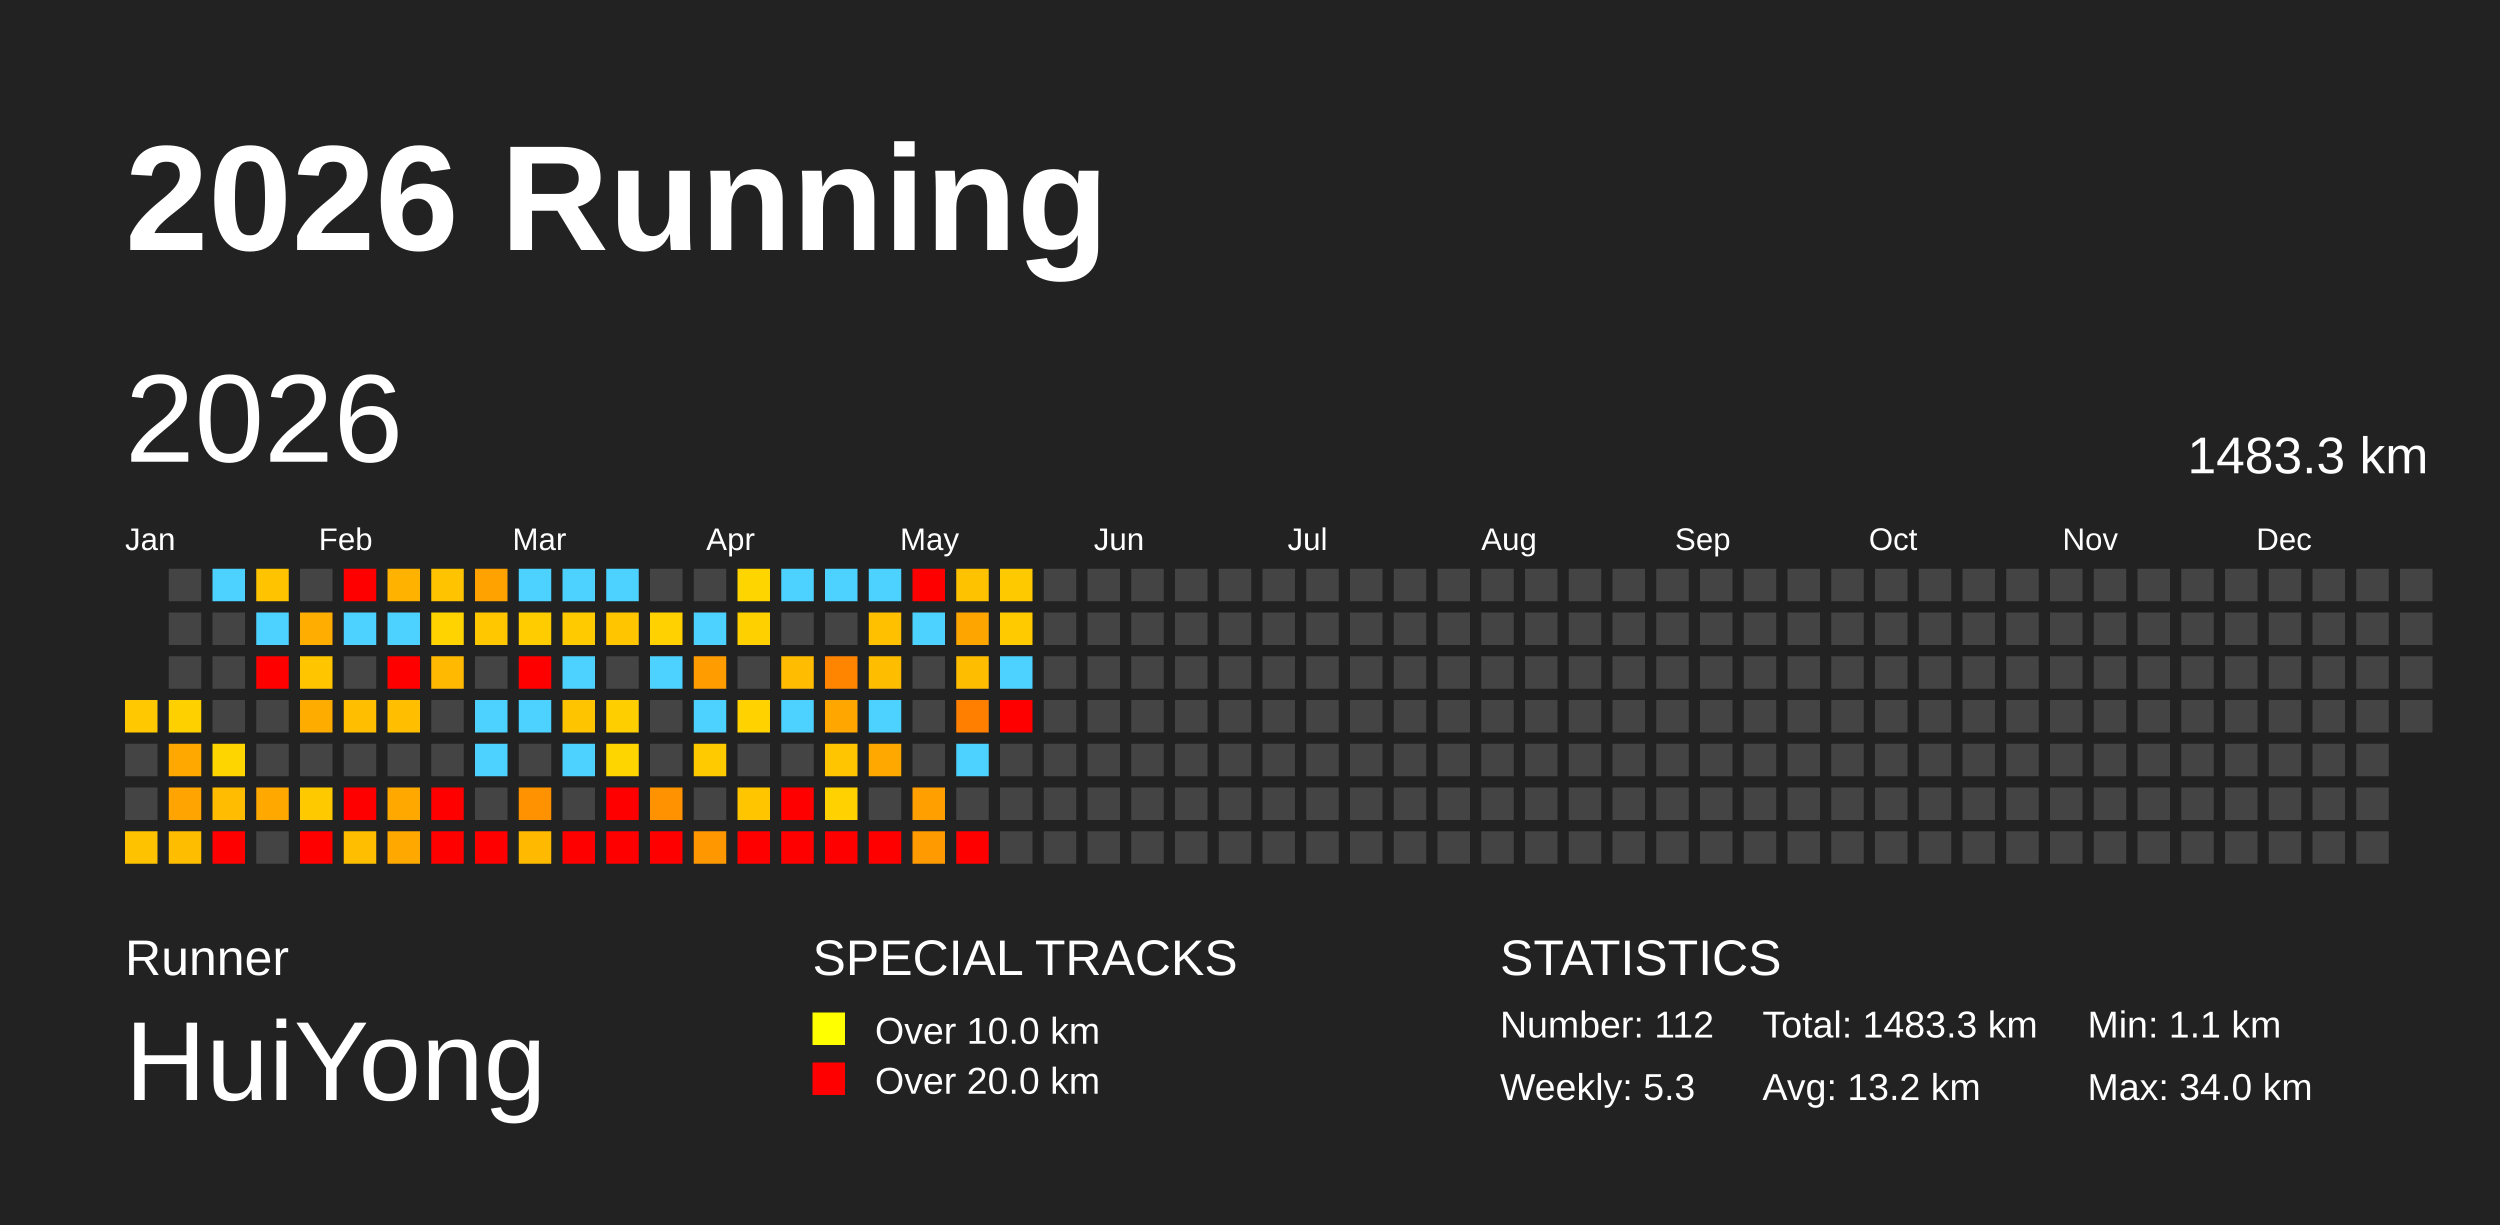
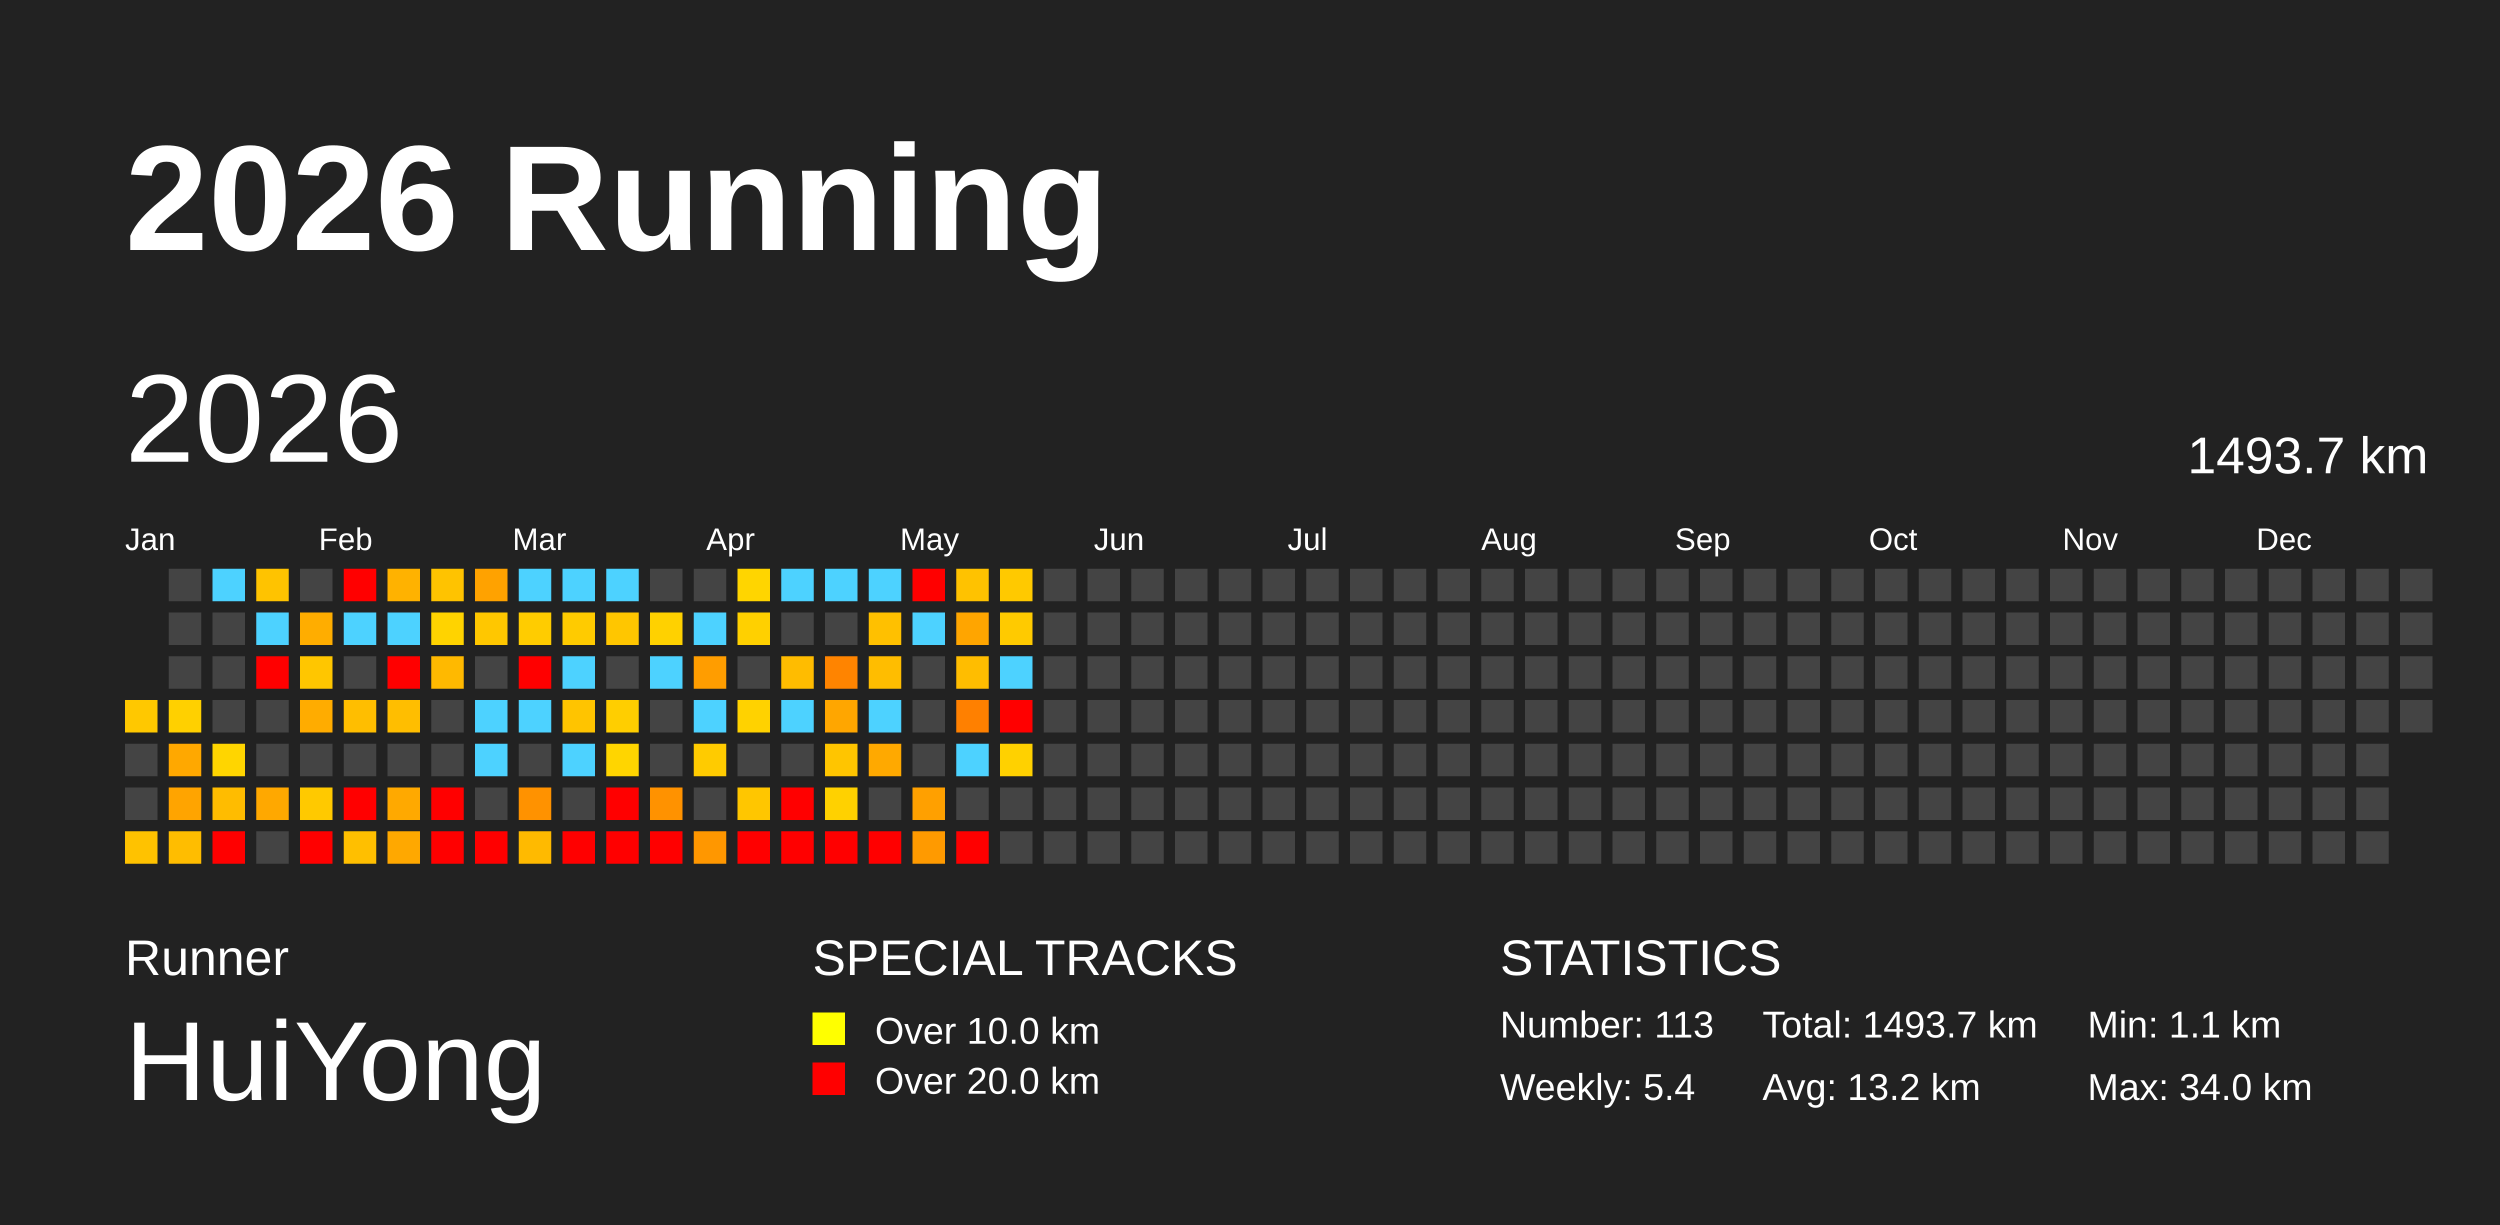
<svg xmlns="http://www.w3.org/2000/svg" baseProfile="full" height="98mm" version="1.1" viewBox="0,0,200,98" width="200mm">
  <defs />
  <rect fill="#222222" height="98" width="200" x="0" y="0" />
  <text fill="#FFFFFF" style="font-size:12px; font-family:Arial; font-weight:bold;" x="10" y="20">2026 Running</text>
  <text fill="#FFFFFF" style="font-size:4px; font-family:Arial" x="10" y="78">Runner</text>
  <text fill="#FFFFFF" style="font-size:9px; font-family:Arial" x="10" y="88">HuiYong</text>
  <text fill="#FFFFFF" style="font-size:4px; font-family:Arial" x="65" y="78">SPECIAL TRACKS</text>
  <rect fill="yellow" height="2.6" width="2.6" x="65" y="81" />
  <text fill="#FFFFFF" style="font-size:3px; font-family:Arial" x="70" y="83.5">Over 10.0 km</text>
  <rect fill="red" height="2.6" width="2.6" x="65" y="85" />
  <text fill="#FFFFFF" style="font-size:3px; font-family:Arial" x="70" y="87.5">Over 20.0 km</text>
  <text fill="#FFFFFF" style="font-size:4px; font-family:Arial" x="120" y="78">STATISTICS</text>
-   <text fill="#FFFFFF" style="font-size:3px; font-family:Arial" x="120" y="83">Number: 112</text>
-   <text fill="#FFFFFF" style="font-size:3px; font-family:Arial" x="120" y="88">Weekly: 5.3</text>
-   <text fill="#FFFFFF" style="font-size:3px; font-family:Arial" x="141" y="83">Total: 1483.3 km</text>
+   <text fill="#FFFFFF" style="font-size:3px; font-family:Arial" x="120" y="83">Number: 113</text>
+   <text fill="#FFFFFF" style="font-size:3px; font-family:Arial" x="120" y="88">Weekly: 5.4</text>
+   <text fill="#FFFFFF" style="font-size:3px; font-family:Arial" x="141" y="83">Total: 1493.7 km</text>
  <text fill="#FFFFFF" style="font-size:3px; font-family:Arial" x="141" y="88">Avg: 13.2 km</text>
  <text fill="#FFFFFF" style="font-size:3px; font-family:Arial" x="167" y="83">Min: 1.1 km</text>
  <text fill="#FFFFFF" style="font-size:3px; font-family:Arial" x="167" y="88">Max: 34.0 km</text>
  <text dominant-baseline="hanging" fill="#FFFFFF" style="font-size:10.0px; font-family:Arial;" x="10" y="30">2026</text>
-   <text dominant-baseline="hanging" fill="#FFFFFF" style="font-size:4.125px; font-family:Arial;" x="175" y="35">1483.3 km</text>
+   <text dominant-baseline="hanging" fill="#FFFFFF" style="font-size:4.125px; font-family:Arial;" x="175" y="35">1493.7 km</text>
  <text fill="#FFFFFF" style="font-size:2.5px; font-family:Arial" x="10.0" y="44">Jan</text>
  <text fill="#FFFFFF" style="font-size:2.5px; font-family:Arial" x="25.5" y="44">Feb</text>
  <text fill="#FFFFFF" style="font-size:2.5px; font-family:Arial" x="41.0" y="44">Mar</text>
  <text fill="#FFFFFF" style="font-size:2.5px; font-family:Arial" x="56.5" y="44">Apr</text>
  <text fill="#FFFFFF" style="font-size:2.5px; font-family:Arial" x="72.0" y="44">May</text>
  <text fill="#FFFFFF" style="font-size:2.5px; font-family:Arial" x="87.5" y="44">Jun</text>
  <text fill="#FFFFFF" style="font-size:2.5px; font-family:Arial" x="103.0" y="44">Jul</text>
  <text fill="#FFFFFF" style="font-size:2.5px; font-family:Arial" x="118.5" y="44">Aug</text>
  <text fill="#FFFFFF" style="font-size:2.5px; font-family:Arial" x="134.0" y="44">Sep</text>
  <text fill="#FFFFFF" style="font-size:2.5px; font-family:Arial" x="149.5" y="44">Oct</text>
  <text fill="#FFFFFF" style="font-size:2.5px; font-family:Arial" x="165.0" y="44">Nov</text>
  <text fill="#FFFFFF" style="font-size:2.5px; font-family:Arial" x="180.5" y="44">Dec</text>
  <rect fill="#ffc800" height="2.6" width="2.6" x="10.0" y="56.0" />
  <rect fill="#444444" height="2.6" width="2.6" x="10.0" y="59.5" />
  <rect fill="#444444" height="2.6" width="2.6" x="10.0" y="63.0" />
  <rect fill="#ffc200" height="2.6" width="2.6" x="10.0" y="66.5" />
  <rect fill="#444444" height="2.6" width="2.6" x="13.5" y="45.5" />
  <rect fill="#444444" height="2.6" width="2.6" x="13.5" y="49.0" />
  <rect fill="#444444" height="2.6" width="2.6" x="13.5" y="52.5" />
  <rect fill="#ffd000" height="2.6" width="2.6" x="13.5" y="56.0" />
  <rect fill="#ffa800" height="2.6" width="2.6" x="13.5" y="59.5" />
  <rect fill="#ffa400" height="2.6" width="2.6" x="13.5" y="63.0" />
  <rect fill="#ffbd00" height="2.6" width="2.6" x="13.5" y="66.5" />
  <rect fill="#4dd2ff" height="2.6" width="2.6" x="17.0" y="45.5" />
  <rect fill="#444444" height="2.6" width="2.6" x="17.0" y="49.0" />
  <rect fill="#444444" height="2.6" width="2.6" x="17.0" y="52.5" />
  <rect fill="#444444" height="2.6" width="2.6" x="17.0" y="56.0" />
  <rect fill="#ffd500" height="2.6" width="2.6" x="17.0" y="59.5" />
  <rect fill="#ffbc00" height="2.6" width="2.6" x="17.0" y="63.0" />
  <rect fill="red" height="2.6" width="2.6" x="17.0" y="66.5" />
  <rect fill="#ffc300" height="2.6" width="2.6" x="20.5" y="45.5" />
  <rect fill="#4dd2ff" height="2.6" width="2.6" x="20.5" y="49.0" />
  <rect fill="red" height="2.6" width="2.6" x="20.5" y="52.5" />
  <rect fill="#444444" height="2.6" width="2.6" x="20.5" y="56.0" />
  <rect fill="#444444" height="2.6" width="2.6" x="20.5" y="59.5" />
  <rect fill="#ffa800" height="2.6" width="2.6" x="20.5" y="63.0" />
  <rect fill="#444444" height="2.6" width="2.6" x="20.5" y="66.5" />
  <rect fill="#444444" height="2.6" width="2.6" x="24.0" y="45.5" />
  <rect fill="#ffad00" height="2.6" width="2.6" x="24.0" y="49.0" />
  <rect fill="#ffc600" height="2.6" width="2.6" x="24.0" y="52.5" />
  <rect fill="#ffac00" height="2.6" width="2.6" x="24.0" y="56.0" />
  <rect fill="#444444" height="2.6" width="2.6" x="24.0" y="59.5" />
  <rect fill="#ffc900" height="2.6" width="2.6" x="24.0" y="63.0" />
  <rect fill="red" height="2.6" width="2.6" x="24.0" y="66.5" />
  <rect fill="red" height="2.6" width="2.6" x="27.5" y="45.5" />
  <rect fill="#4dd2ff" height="2.6" width="2.6" x="27.5" y="49.0" />
  <rect fill="#444444" height="2.6" width="2.6" x="27.5" y="52.5" />
  <rect fill="#ffbe00" height="2.6" width="2.6" x="27.5" y="56.0" />
  <rect fill="#444444" height="2.6" width="2.6" x="27.5" y="59.5" />
  <rect fill="red" height="2.6" width="2.6" x="27.5" y="63.0" />
  <rect fill="#ffbf00" height="2.6" width="2.6" x="27.5" y="66.5" />
  <rect fill="#ffb200" height="2.6" width="2.6" x="31.0" y="45.5" />
  <rect fill="#4dd2ff" height="2.6" width="2.6" x="31.0" y="49.0" />
  <rect fill="red" height="2.6" width="2.6" x="31.0" y="52.5" />
  <rect fill="#ffbe00" height="2.6" width="2.6" x="31.0" y="56.0" />
  <rect fill="#444444" height="2.6" width="2.6" x="31.0" y="59.5" />
  <rect fill="#ffa900" height="2.6" width="2.6" x="31.0" y="63.0" />
  <rect fill="#ffa800" height="2.6" width="2.6" x="31.0" y="66.5" />
  <rect fill="#ffc300" height="2.6" width="2.6" x="34.5" y="45.5" />
  <rect fill="#ffd300" height="2.6" width="2.6" x="34.5" y="49.0" />
  <rect fill="#ffb900" height="2.6" width="2.6" x="34.5" y="52.5" />
  <rect fill="#444444" height="2.6" width="2.6" x="34.5" y="56.0" />
  <rect fill="#444444" height="2.6" width="2.6" x="34.5" y="59.5" />
  <rect fill="red" height="2.6" width="2.6" x="34.5" y="63.0" />
  <rect fill="red" height="2.6" width="2.6" x="34.5" y="66.5" />
  <rect fill="#ffa200" height="2.6" width="2.6" x="38.0" y="45.5" />
  <rect fill="#ffc700" height="2.6" width="2.6" x="38.0" y="49.0" />
  <rect fill="#444444" height="2.6" width="2.6" x="38.0" y="52.5" />
  <rect fill="#4dd2ff" height="2.6" width="2.6" x="38.0" y="56.0" />
  <rect fill="#4dd2ff" height="2.6" width="2.6" x="38.0" y="59.5" />
  <rect fill="#444444" height="2.6" width="2.6" x="38.0" y="63.0" />
  <rect fill="red" height="2.6" width="2.6" x="38.0" y="66.5" />
  <rect fill="#4dd2ff" height="2.6" width="2.6" x="41.5" y="45.5" />
  <rect fill="#ffcc00" height="2.6" width="2.6" x="41.5" y="49.0" />
  <rect fill="red" height="2.6" width="2.6" x="41.5" y="52.5" />
  <rect fill="#4dd2ff" height="2.6" width="2.6" x="41.5" y="56.0" />
  <rect fill="#444444" height="2.6" width="2.6" x="41.5" y="59.5" />
  <rect fill="#ff9200" height="2.6" width="2.6" x="41.5" y="63.0" />
  <rect fill="#ffba00" height="2.6" width="2.6" x="41.5" y="66.5" />
  <rect fill="#4dd2ff" height="2.6" width="2.6" x="45.0" y="45.5" />
  <rect fill="#ffcb00" height="2.6" width="2.6" x="45.0" y="49.0" />
  <rect fill="#4dd2ff" height="2.6" width="2.6" x="45.0" y="52.5" />
  <rect fill="#ffc400" height="2.6" width="2.6" x="45.0" y="56.0" />
  <rect fill="#4dd2ff" height="2.6" width="2.6" x="45.0" y="59.5" />
  <rect fill="#444444" height="2.6" width="2.6" x="45.0" y="63.0" />
  <rect fill="red" height="2.6" width="2.6" x="45.0" y="66.5" />
  <rect fill="#4dd2ff" height="2.6" width="2.6" x="48.5" y="45.5" />
  <rect fill="#ffc600" height="2.6" width="2.6" x="48.5" y="49.0" />
  <rect fill="#444444" height="2.6" width="2.6" x="48.5" y="52.5" />
  <rect fill="#ffce00" height="2.6" width="2.6" x="48.5" y="56.0" />
  <rect fill="#ffd500" height="2.6" width="2.6" x="48.5" y="59.5" />
  <rect fill="red" height="2.6" width="2.6" x="48.5" y="63.0" />
  <rect fill="red" height="2.6" width="2.6" x="48.5" y="66.5" />
  <rect fill="#444444" height="2.6" width="2.6" x="52.0" y="45.5" />
  <rect fill="#ffd100" height="2.6" width="2.6" x="52.0" y="49.0" />
  <rect fill="#4dd2ff" height="2.6" width="2.6" x="52.0" y="52.5" />
  <rect fill="#444444" height="2.6" width="2.6" x="52.0" y="56.0" />
  <rect fill="#444444" height="2.6" width="2.6" x="52.0" y="59.5" />
  <rect fill="#ff9200" height="2.6" width="2.6" x="52.0" y="63.0" />
  <rect fill="red" height="2.6" width="2.6" x="52.0" y="66.5" />
  <rect fill="#444444" height="2.6" width="2.6" x="55.5" y="45.5" />
  <rect fill="#4dd2ff" height="2.6" width="2.6" x="55.5" y="49.0" />
  <rect fill="#ff9d00" height="2.6" width="2.6" x="55.5" y="52.5" />
  <rect fill="#4dd2ff" height="2.6" width="2.6" x="55.5" y="56.0" />
  <rect fill="#ffcb00" height="2.6" width="2.6" x="55.5" y="59.5" />
  <rect fill="#444444" height="2.6" width="2.6" x="55.5" y="63.0" />
  <rect fill="#ff9700" height="2.6" width="2.6" x="55.5" y="66.5" />
  <rect fill="#ffd500" height="2.6" width="2.6" x="59.0" y="45.5" />
  <rect fill="#ffd000" height="2.6" width="2.6" x="59.0" y="49.0" />
  <rect fill="#444444" height="2.6" width="2.6" x="59.0" y="52.5" />
  <rect fill="#ffd200" height="2.6" width="2.6" x="59.0" y="56.0" />
  <rect fill="#444444" height="2.6" width="2.6" x="59.0" y="59.5" />
  <rect fill="#ffc600" height="2.6" width="2.6" x="59.0" y="63.0" />
  <rect fill="red" height="2.6" width="2.6" x="59.0" y="66.5" />
  <rect fill="#4dd2ff" height="2.6" width="2.6" x="62.5" y="45.5" />
  <rect fill="#444444" height="2.6" width="2.6" x="62.5" y="49.0" />
  <rect fill="#ffbc00" height="2.6" width="2.6" x="62.5" y="52.5" />
  <rect fill="#4dd2ff" height="2.6" width="2.6" x="62.5" y="56.0" />
  <rect fill="#444444" height="2.6" width="2.6" x="62.5" y="59.5" />
  <rect fill="red" height="2.6" width="2.6" x="62.5" y="63.0" />
  <rect fill="red" height="2.6" width="2.6" x="62.5" y="66.5" />
  <rect fill="#4dd2ff" height="2.6" width="2.6" x="66.0" y="45.5" />
  <rect fill="#444444" height="2.6" width="2.6" x="66.0" y="49.0" />
  <rect fill="#ff8400" height="2.6" width="2.6" x="66.0" y="52.5" />
  <rect fill="#ffa600" height="2.6" width="2.6" x="66.0" y="56.0" />
  <rect fill="#ffc500" height="2.6" width="2.6" x="66.0" y="59.5" />
  <rect fill="#ffd100" height="2.6" width="2.6" x="66.0" y="63.0" />
  <rect fill="red" height="2.6" width="2.6" x="66.0" y="66.5" />
  <rect fill="#4dd2ff" height="2.6" width="2.6" x="69.5" y="45.5" />
  <rect fill="#ffc000" height="2.6" width="2.6" x="69.5" y="49.0" />
  <rect fill="#ffbd00" height="2.6" width="2.6" x="69.5" y="52.5" />
  <rect fill="#4dd2ff" height="2.6" width="2.6" x="69.5" y="56.0" />
  <rect fill="#ffa900" height="2.6" width="2.6" x="69.5" y="59.5" />
  <rect fill="#444444" height="2.6" width="2.6" x="69.5" y="63.0" />
  <rect fill="red" height="2.6" width="2.6" x="69.5" y="66.5" />
  <rect fill="red" height="2.6" width="2.6" x="73.0" y="45.5" />
  <rect fill="#4dd2ff" height="2.6" width="2.6" x="73.0" y="49.0" />
  <rect fill="#444444" height="2.6" width="2.6" x="73.0" y="52.5" />
  <rect fill="#444444" height="2.6" width="2.6" x="73.0" y="56.0" />
  <rect fill="#444444" height="2.6" width="2.6" x="73.0" y="59.5" />
  <rect fill="#ffa000" height="2.6" width="2.6" x="73.0" y="63.0" />
  <rect fill="#ff9a00" height="2.6" width="2.6" x="73.0" y="66.5" />
  <rect fill="#ffc200" height="2.6" width="2.6" x="76.5" y="45.5" />
  <rect fill="#ffa500" height="2.6" width="2.6" x="76.5" y="49.0" />
  <rect fill="#ffbd00" height="2.6" width="2.6" x="76.5" y="52.5" />
  <rect fill="#ff8000" height="2.6" width="2.6" x="76.5" y="56.0" />
  <rect fill="#4dd2ff" height="2.6" width="2.6" x="76.5" y="59.5" />
  <rect fill="#444444" height="2.6" width="2.6" x="76.5" y="63.0" />
  <rect fill="red" height="2.6" width="2.6" x="76.5" y="66.5" />
  <rect fill="#ffc900" height="2.6" width="2.6" x="80.0" y="45.5" />
  <rect fill="#ffca00" height="2.6" width="2.6" x="80.0" y="49.0" />
  <rect fill="#4dd2ff" height="2.6" width="2.6" x="80.0" y="52.5" />
  <rect fill="red" height="2.6" width="2.6" x="80.0" y="56.0" />
-   <rect fill="#444444" height="2.6" width="2.6" x="80.0" y="59.5" />
+   <rect fill="#ffd100" height="2.6" width="2.6" x="80.0" y="59.5" />
  <rect fill="#444444" height="2.6" width="2.6" x="80.0" y="63.0" />
  <rect fill="#444444" height="2.6" width="2.6" x="80.0" y="66.5" />
  <rect fill="#444444" height="2.6" width="2.6" x="83.5" y="45.5" />
  <rect fill="#444444" height="2.6" width="2.6" x="83.5" y="49.0" />
  <rect fill="#444444" height="2.6" width="2.6" x="83.5" y="52.5" />
  <rect fill="#444444" height="2.6" width="2.6" x="83.5" y="56.0" />
  <rect fill="#444444" height="2.6" width="2.6" x="83.5" y="59.5" />
  <rect fill="#444444" height="2.6" width="2.6" x="83.5" y="63.0" />
  <rect fill="#444444" height="2.6" width="2.6" x="83.5" y="66.5" />
  <rect fill="#444444" height="2.6" width="2.6" x="87.0" y="45.5" />
  <rect fill="#444444" height="2.6" width="2.6" x="87.0" y="49.0" />
  <rect fill="#444444" height="2.6" width="2.6" x="87.0" y="52.5" />
  <rect fill="#444444" height="2.6" width="2.6" x="87.0" y="56.0" />
  <rect fill="#444444" height="2.6" width="2.6" x="87.0" y="59.5" />
  <rect fill="#444444" height="2.6" width="2.6" x="87.0" y="63.0" />
  <rect fill="#444444" height="2.6" width="2.6" x="87.0" y="66.5" />
  <rect fill="#444444" height="2.6" width="2.6" x="90.5" y="45.5" />
  <rect fill="#444444" height="2.6" width="2.6" x="90.5" y="49.0" />
  <rect fill="#444444" height="2.6" width="2.6" x="90.5" y="52.5" />
  <rect fill="#444444" height="2.6" width="2.6" x="90.5" y="56.0" />
  <rect fill="#444444" height="2.6" width="2.6" x="90.5" y="59.5" />
  <rect fill="#444444" height="2.6" width="2.6" x="90.5" y="63.0" />
  <rect fill="#444444" height="2.6" width="2.6" x="90.5" y="66.5" />
  <rect fill="#444444" height="2.6" width="2.6" x="94.0" y="45.5" />
  <rect fill="#444444" height="2.6" width="2.6" x="94.0" y="49.0" />
  <rect fill="#444444" height="2.6" width="2.6" x="94.0" y="52.5" />
  <rect fill="#444444" height="2.6" width="2.6" x="94.0" y="56.0" />
  <rect fill="#444444" height="2.6" width="2.6" x="94.0" y="59.5" />
  <rect fill="#444444" height="2.6" width="2.6" x="94.0" y="63.0" />
  <rect fill="#444444" height="2.6" width="2.6" x="94.0" y="66.5" />
  <rect fill="#444444" height="2.6" width="2.6" x="97.5" y="45.5" />
  <rect fill="#444444" height="2.6" width="2.6" x="97.5" y="49.0" />
  <rect fill="#444444" height="2.6" width="2.6" x="97.5" y="52.5" />
  <rect fill="#444444" height="2.6" width="2.6" x="97.5" y="56.0" />
  <rect fill="#444444" height="2.6" width="2.6" x="97.5" y="59.5" />
  <rect fill="#444444" height="2.6" width="2.6" x="97.5" y="63.0" />
  <rect fill="#444444" height="2.6" width="2.6" x="97.5" y="66.5" />
  <rect fill="#444444" height="2.6" width="2.6" x="101.0" y="45.5" />
  <rect fill="#444444" height="2.6" width="2.6" x="101.0" y="49.0" />
  <rect fill="#444444" height="2.6" width="2.6" x="101.0" y="52.5" />
  <rect fill="#444444" height="2.6" width="2.6" x="101.0" y="56.0" />
  <rect fill="#444444" height="2.6" width="2.6" x="101.0" y="59.5" />
  <rect fill="#444444" height="2.6" width="2.6" x="101.0" y="63.0" />
  <rect fill="#444444" height="2.6" width="2.6" x="101.0" y="66.5" />
  <rect fill="#444444" height="2.6" width="2.6" x="104.5" y="45.5" />
  <rect fill="#444444" height="2.6" width="2.6" x="104.5" y="49.0" />
  <rect fill="#444444" height="2.6" width="2.6" x="104.5" y="52.5" />
  <rect fill="#444444" height="2.6" width="2.6" x="104.5" y="56.0" />
  <rect fill="#444444" height="2.6" width="2.6" x="104.5" y="59.5" />
  <rect fill="#444444" height="2.6" width="2.6" x="104.5" y="63.0" />
  <rect fill="#444444" height="2.6" width="2.6" x="104.5" y="66.5" />
  <rect fill="#444444" height="2.6" width="2.6" x="108.0" y="45.5" />
  <rect fill="#444444" height="2.6" width="2.6" x="108.0" y="49.0" />
  <rect fill="#444444" height="2.6" width="2.6" x="108.0" y="52.5" />
  <rect fill="#444444" height="2.6" width="2.6" x="108.0" y="56.0" />
  <rect fill="#444444" height="2.6" width="2.6" x="108.0" y="59.5" />
  <rect fill="#444444" height="2.6" width="2.6" x="108.0" y="63.0" />
  <rect fill="#444444" height="2.6" width="2.6" x="108.0" y="66.5" />
  <rect fill="#444444" height="2.6" width="2.6" x="111.5" y="45.5" />
  <rect fill="#444444" height="2.6" width="2.6" x="111.5" y="49.0" />
  <rect fill="#444444" height="2.6" width="2.6" x="111.5" y="52.5" />
  <rect fill="#444444" height="2.6" width="2.6" x="111.5" y="56.0" />
  <rect fill="#444444" height="2.6" width="2.6" x="111.5" y="59.5" />
  <rect fill="#444444" height="2.6" width="2.6" x="111.5" y="63.0" />
  <rect fill="#444444" height="2.6" width="2.6" x="111.5" y="66.5" />
  <rect fill="#444444" height="2.6" width="2.6" x="115.0" y="45.5" />
  <rect fill="#444444" height="2.6" width="2.6" x="115.0" y="49.0" />
  <rect fill="#444444" height="2.6" width="2.6" x="115.0" y="52.5" />
  <rect fill="#444444" height="2.6" width="2.6" x="115.0" y="56.0" />
  <rect fill="#444444" height="2.6" width="2.6" x="115.0" y="59.5" />
  <rect fill="#444444" height="2.6" width="2.6" x="115.0" y="63.0" />
  <rect fill="#444444" height="2.6" width="2.6" x="115.0" y="66.5" />
  <rect fill="#444444" height="2.6" width="2.6" x="118.5" y="45.5" />
  <rect fill="#444444" height="2.6" width="2.6" x="118.5" y="49.0" />
  <rect fill="#444444" height="2.6" width="2.6" x="118.5" y="52.5" />
  <rect fill="#444444" height="2.6" width="2.6" x="118.5" y="56.0" />
  <rect fill="#444444" height="2.6" width="2.6" x="118.5" y="59.5" />
  <rect fill="#444444" height="2.6" width="2.6" x="118.5" y="63.0" />
  <rect fill="#444444" height="2.6" width="2.6" x="118.5" y="66.5" />
  <rect fill="#444444" height="2.6" width="2.6" x="122.0" y="45.5" />
  <rect fill="#444444" height="2.6" width="2.6" x="122.0" y="49.0" />
  <rect fill="#444444" height="2.6" width="2.6" x="122.0" y="52.5" />
  <rect fill="#444444" height="2.6" width="2.6" x="122.0" y="56.0" />
  <rect fill="#444444" height="2.6" width="2.6" x="122.0" y="59.5" />
  <rect fill="#444444" height="2.6" width="2.6" x="122.0" y="63.0" />
  <rect fill="#444444" height="2.6" width="2.6" x="122.0" y="66.5" />
  <rect fill="#444444" height="2.6" width="2.6" x="125.5" y="45.5" />
  <rect fill="#444444" height="2.6" width="2.6" x="125.5" y="49.0" />
  <rect fill="#444444" height="2.6" width="2.6" x="125.5" y="52.5" />
  <rect fill="#444444" height="2.6" width="2.6" x="125.5" y="56.0" />
  <rect fill="#444444" height="2.6" width="2.6" x="125.5" y="59.5" />
  <rect fill="#444444" height="2.6" width="2.6" x="125.5" y="63.0" />
  <rect fill="#444444" height="2.6" width="2.6" x="125.5" y="66.5" />
  <rect fill="#444444" height="2.6" width="2.6" x="129.0" y="45.5" />
  <rect fill="#444444" height="2.6" width="2.6" x="129.0" y="49.0" />
  <rect fill="#444444" height="2.6" width="2.6" x="129.0" y="52.5" />
  <rect fill="#444444" height="2.6" width="2.6" x="129.0" y="56.0" />
  <rect fill="#444444" height="2.6" width="2.6" x="129.0" y="59.5" />
  <rect fill="#444444" height="2.6" width="2.6" x="129.0" y="63.0" />
  <rect fill="#444444" height="2.6" width="2.6" x="129.0" y="66.5" />
  <rect fill="#444444" height="2.6" width="2.6" x="132.5" y="45.5" />
  <rect fill="#444444" height="2.6" width="2.6" x="132.5" y="49.0" />
  <rect fill="#444444" height="2.6" width="2.6" x="132.5" y="52.5" />
  <rect fill="#444444" height="2.6" width="2.6" x="132.5" y="56.0" />
  <rect fill="#444444" height="2.6" width="2.6" x="132.5" y="59.5" />
  <rect fill="#444444" height="2.6" width="2.6" x="132.5" y="63.0" />
  <rect fill="#444444" height="2.6" width="2.6" x="132.5" y="66.5" />
  <rect fill="#444444" height="2.6" width="2.6" x="136.0" y="45.5" />
  <rect fill="#444444" height="2.6" width="2.6" x="136.0" y="49.0" />
  <rect fill="#444444" height="2.6" width="2.6" x="136.0" y="52.5" />
  <rect fill="#444444" height="2.6" width="2.6" x="136.0" y="56.0" />
  <rect fill="#444444" height="2.6" width="2.6" x="136.0" y="59.5" />
  <rect fill="#444444" height="2.6" width="2.6" x="136.0" y="63.0" />
  <rect fill="#444444" height="2.6" width="2.6" x="136.0" y="66.5" />
  <rect fill="#444444" height="2.6" width="2.6" x="139.5" y="45.5" />
  <rect fill="#444444" height="2.6" width="2.6" x="139.5" y="49.0" />
  <rect fill="#444444" height="2.6" width="2.6" x="139.5" y="52.5" />
  <rect fill="#444444" height="2.6" width="2.6" x="139.5" y="56.0" />
  <rect fill="#444444" height="2.6" width="2.6" x="139.5" y="59.5" />
  <rect fill="#444444" height="2.6" width="2.6" x="139.5" y="63.0" />
  <rect fill="#444444" height="2.6" width="2.6" x="139.5" y="66.5" />
  <rect fill="#444444" height="2.6" width="2.6" x="143.0" y="45.5" />
  <rect fill="#444444" height="2.6" width="2.6" x="143.0" y="49.0" />
  <rect fill="#444444" height="2.6" width="2.6" x="143.0" y="52.5" />
  <rect fill="#444444" height="2.6" width="2.6" x="143.0" y="56.0" />
  <rect fill="#444444" height="2.6" width="2.6" x="143.0" y="59.5" />
  <rect fill="#444444" height="2.6" width="2.6" x="143.0" y="63.0" />
  <rect fill="#444444" height="2.6" width="2.6" x="143.0" y="66.5" />
  <rect fill="#444444" height="2.6" width="2.6" x="146.5" y="45.5" />
  <rect fill="#444444" height="2.6" width="2.6" x="146.5" y="49.0" />
  <rect fill="#444444" height="2.6" width="2.6" x="146.5" y="52.5" />
  <rect fill="#444444" height="2.6" width="2.6" x="146.5" y="56.0" />
  <rect fill="#444444" height="2.6" width="2.6" x="146.5" y="59.5" />
  <rect fill="#444444" height="2.6" width="2.6" x="146.5" y="63.0" />
  <rect fill="#444444" height="2.6" width="2.6" x="146.5" y="66.5" />
  <rect fill="#444444" height="2.6" width="2.6" x="150.0" y="45.5" />
  <rect fill="#444444" height="2.6" width="2.6" x="150.0" y="49.0" />
  <rect fill="#444444" height="2.6" width="2.6" x="150.0" y="52.5" />
  <rect fill="#444444" height="2.6" width="2.6" x="150.0" y="56.0" />
  <rect fill="#444444" height="2.6" width="2.6" x="150.0" y="59.5" />
  <rect fill="#444444" height="2.6" width="2.6" x="150.0" y="63.0" />
  <rect fill="#444444" height="2.6" width="2.6" x="150.0" y="66.5" />
  <rect fill="#444444" height="2.6" width="2.6" x="153.5" y="45.5" />
  <rect fill="#444444" height="2.6" width="2.6" x="153.5" y="49.0" />
  <rect fill="#444444" height="2.6" width="2.6" x="153.5" y="52.5" />
  <rect fill="#444444" height="2.6" width="2.6" x="153.5" y="56.0" />
  <rect fill="#444444" height="2.6" width="2.6" x="153.5" y="59.5" />
  <rect fill="#444444" height="2.6" width="2.6" x="153.5" y="63.0" />
  <rect fill="#444444" height="2.6" width="2.6" x="153.5" y="66.5" />
  <rect fill="#444444" height="2.6" width="2.6" x="157.0" y="45.5" />
  <rect fill="#444444" height="2.6" width="2.6" x="157.0" y="49.0" />
  <rect fill="#444444" height="2.6" width="2.6" x="157.0" y="52.5" />
  <rect fill="#444444" height="2.6" width="2.6" x="157.0" y="56.0" />
  <rect fill="#444444" height="2.6" width="2.6" x="157.0" y="59.5" />
  <rect fill="#444444" height="2.6" width="2.6" x="157.0" y="63.0" />
  <rect fill="#444444" height="2.6" width="2.6" x="157.0" y="66.5" />
  <rect fill="#444444" height="2.6" width="2.6" x="160.5" y="45.5" />
  <rect fill="#444444" height="2.6" width="2.6" x="160.5" y="49.0" />
  <rect fill="#444444" height="2.6" width="2.6" x="160.5" y="52.5" />
  <rect fill="#444444" height="2.6" width="2.6" x="160.5" y="56.0" />
  <rect fill="#444444" height="2.6" width="2.6" x="160.5" y="59.5" />
  <rect fill="#444444" height="2.6" width="2.6" x="160.5" y="63.0" />
  <rect fill="#444444" height="2.6" width="2.6" x="160.5" y="66.5" />
  <rect fill="#444444" height="2.6" width="2.6" x="164.0" y="45.5" />
  <rect fill="#444444" height="2.6" width="2.6" x="164.0" y="49.0" />
  <rect fill="#444444" height="2.6" width="2.6" x="164.0" y="52.5" />
  <rect fill="#444444" height="2.6" width="2.6" x="164.0" y="56.0" />
  <rect fill="#444444" height="2.6" width="2.6" x="164.0" y="59.5" />
  <rect fill="#444444" height="2.6" width="2.6" x="164.0" y="63.0" />
  <rect fill="#444444" height="2.6" width="2.6" x="164.0" y="66.5" />
  <rect fill="#444444" height="2.6" width="2.6" x="167.5" y="45.5" />
  <rect fill="#444444" height="2.6" width="2.6" x="167.5" y="49.0" />
  <rect fill="#444444" height="2.6" width="2.6" x="167.5" y="52.5" />
  <rect fill="#444444" height="2.6" width="2.6" x="167.5" y="56.0" />
  <rect fill="#444444" height="2.6" width="2.6" x="167.5" y="59.5" />
  <rect fill="#444444" height="2.6" width="2.6" x="167.5" y="63.0" />
  <rect fill="#444444" height="2.6" width="2.6" x="167.5" y="66.5" />
  <rect fill="#444444" height="2.6" width="2.6" x="171.0" y="45.5" />
  <rect fill="#444444" height="2.6" width="2.6" x="171.0" y="49.0" />
  <rect fill="#444444" height="2.6" width="2.6" x="171.0" y="52.5" />
  <rect fill="#444444" height="2.6" width="2.6" x="171.0" y="56.0" />
  <rect fill="#444444" height="2.6" width="2.6" x="171.0" y="59.5" />
  <rect fill="#444444" height="2.6" width="2.6" x="171.0" y="63.0" />
  <rect fill="#444444" height="2.6" width="2.6" x="171.0" y="66.5" />
  <rect fill="#444444" height="2.6" width="2.6" x="174.5" y="45.5" />
  <rect fill="#444444" height="2.6" width="2.6" x="174.5" y="49.0" />
  <rect fill="#444444" height="2.6" width="2.6" x="174.5" y="52.5" />
  <rect fill="#444444" height="2.6" width="2.6" x="174.5" y="56.0" />
  <rect fill="#444444" height="2.6" width="2.6" x="174.5" y="59.5" />
  <rect fill="#444444" height="2.6" width="2.6" x="174.5" y="63.0" />
  <rect fill="#444444" height="2.6" width="2.6" x="174.5" y="66.5" />
  <rect fill="#444444" height="2.6" width="2.6" x="178.0" y="45.5" />
  <rect fill="#444444" height="2.6" width="2.6" x="178.0" y="49.0" />
  <rect fill="#444444" height="2.6" width="2.6" x="178.0" y="52.5" />
  <rect fill="#444444" height="2.6" width="2.6" x="178.0" y="56.0" />
  <rect fill="#444444" height="2.6" width="2.6" x="178.0" y="59.5" />
  <rect fill="#444444" height="2.6" width="2.6" x="178.0" y="63.0" />
  <rect fill="#444444" height="2.6" width="2.6" x="178.0" y="66.5" />
  <rect fill="#444444" height="2.6" width="2.6" x="181.5" y="45.5" />
  <rect fill="#444444" height="2.6" width="2.6" x="181.5" y="49.0" />
  <rect fill="#444444" height="2.6" width="2.6" x="181.5" y="52.5" />
  <rect fill="#444444" height="2.6" width="2.6" x="181.5" y="56.0" />
  <rect fill="#444444" height="2.6" width="2.6" x="181.5" y="59.5" />
  <rect fill="#444444" height="2.6" width="2.6" x="181.5" y="63.0" />
  <rect fill="#444444" height="2.6" width="2.6" x="181.5" y="66.5" />
  <rect fill="#444444" height="2.6" width="2.6" x="185.0" y="45.5" />
  <rect fill="#444444" height="2.6" width="2.6" x="185.0" y="49.0" />
  <rect fill="#444444" height="2.6" width="2.6" x="185.0" y="52.5" />
  <rect fill="#444444" height="2.6" width="2.6" x="185.0" y="56.0" />
  <rect fill="#444444" height="2.6" width="2.6" x="185.0" y="59.5" />
  <rect fill="#444444" height="2.6" width="2.6" x="185.0" y="63.0" />
  <rect fill="#444444" height="2.6" width="2.6" x="185.0" y="66.5" />
  <rect fill="#444444" height="2.6" width="2.6" x="188.5" y="45.5" />
  <rect fill="#444444" height="2.6" width="2.6" x="188.5" y="49.0" />
  <rect fill="#444444" height="2.6" width="2.6" x="188.5" y="52.5" />
  <rect fill="#444444" height="2.6" width="2.6" x="188.5" y="56.0" />
  <rect fill="#444444" height="2.6" width="2.6" x="188.5" y="59.5" />
  <rect fill="#444444" height="2.6" width="2.6" x="188.5" y="63.0" />
  <rect fill="#444444" height="2.6" width="2.6" x="188.5" y="66.5" />
  <rect fill="#444444" height="2.6" width="2.6" x="192.0" y="45.5" />
  <rect fill="#444444" height="2.6" width="2.6" x="192.0" y="49.0" />
  <rect fill="#444444" height="2.6" width="2.6" x="192.0" y="52.5" />
  <rect fill="#444444" height="2.6" width="2.6" x="192.0" y="56.0" />
</svg>
